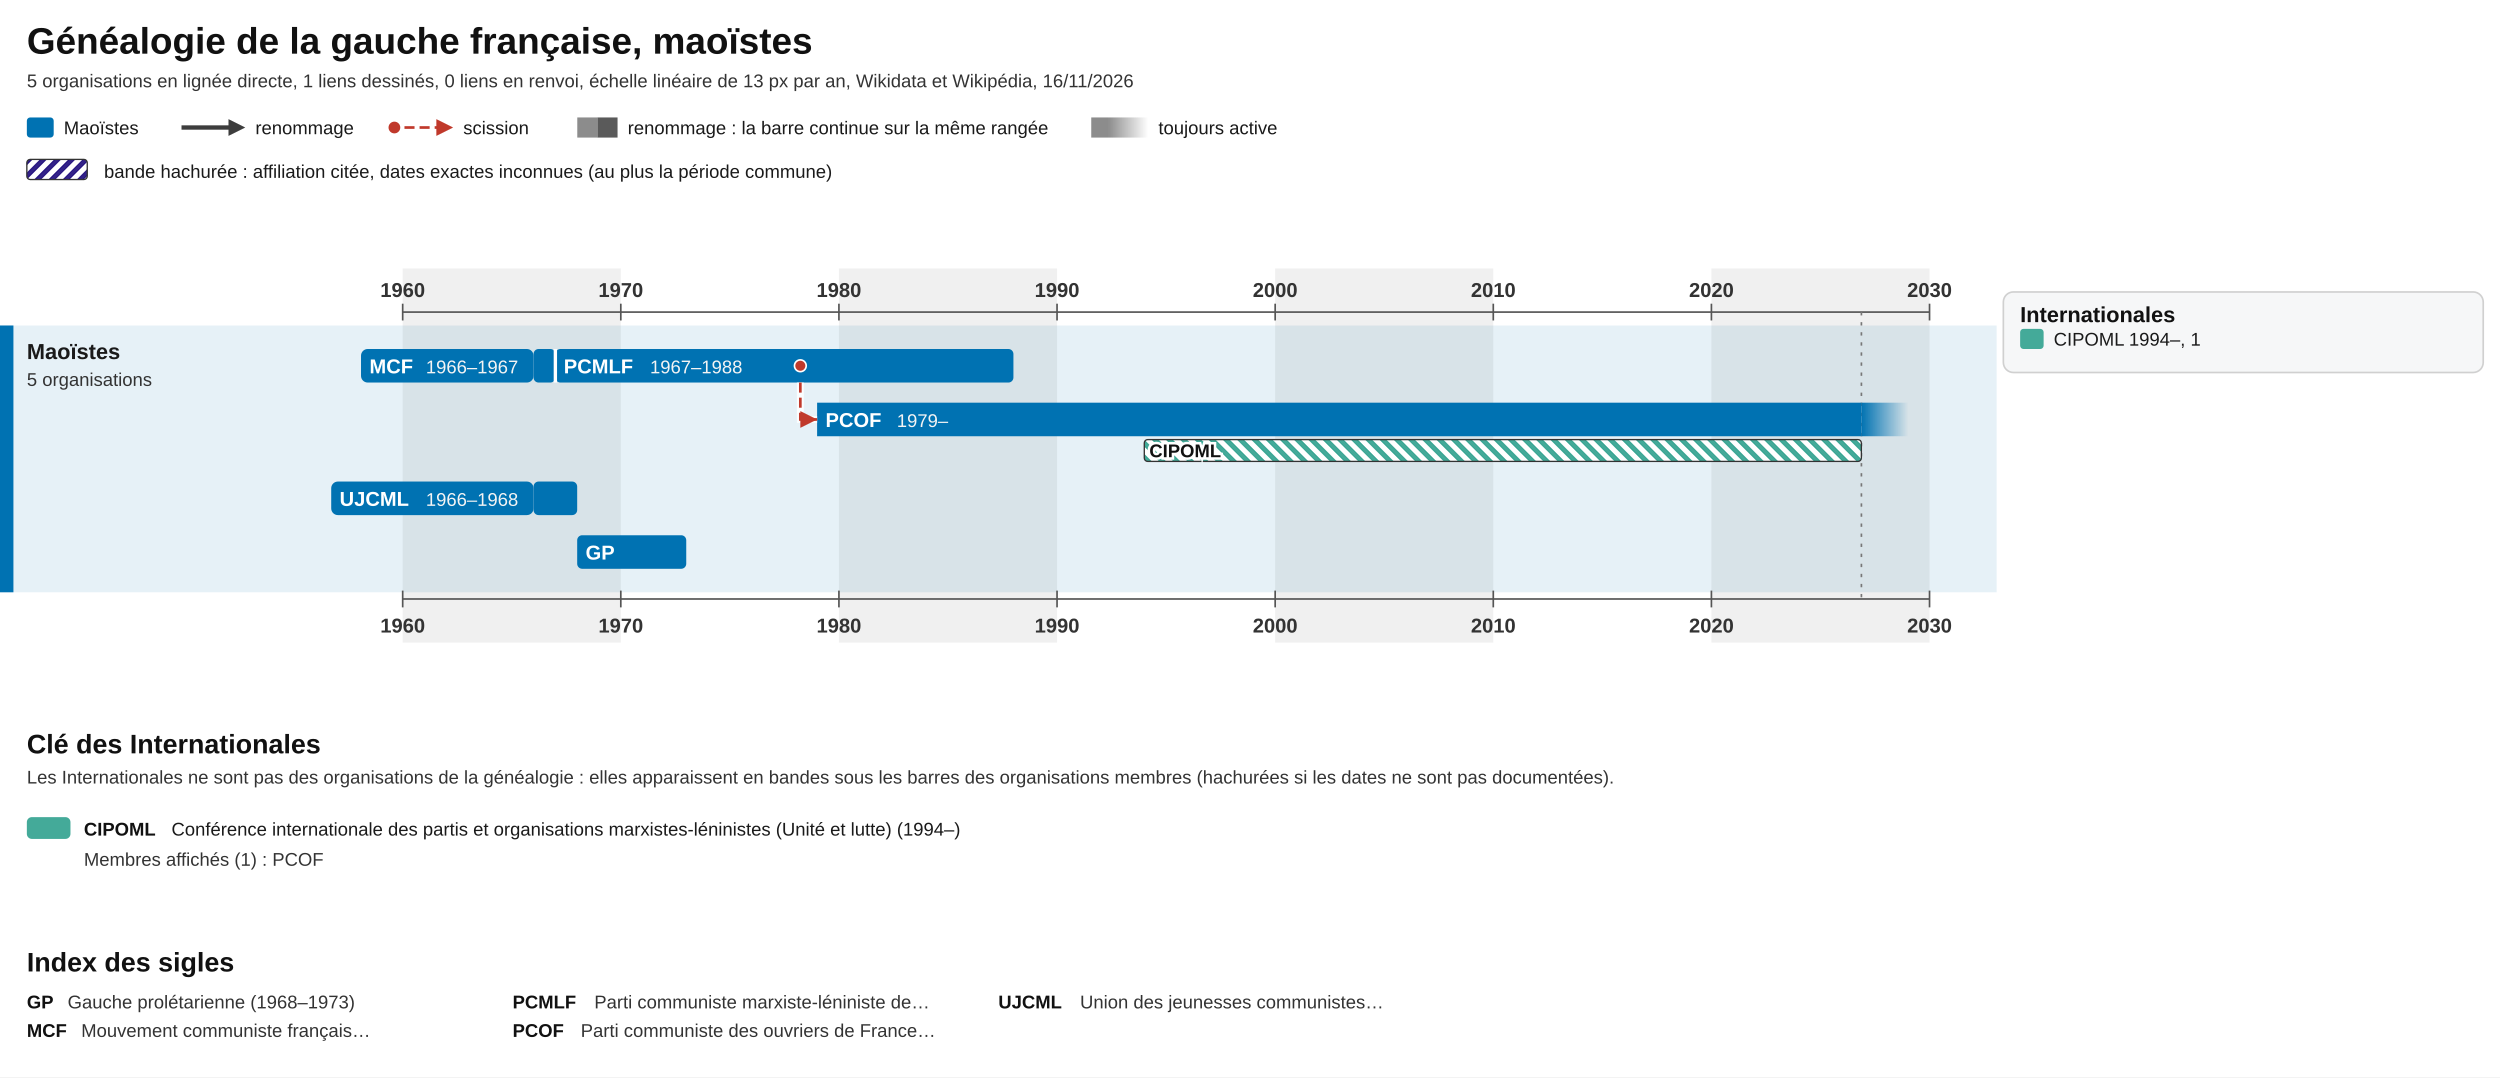
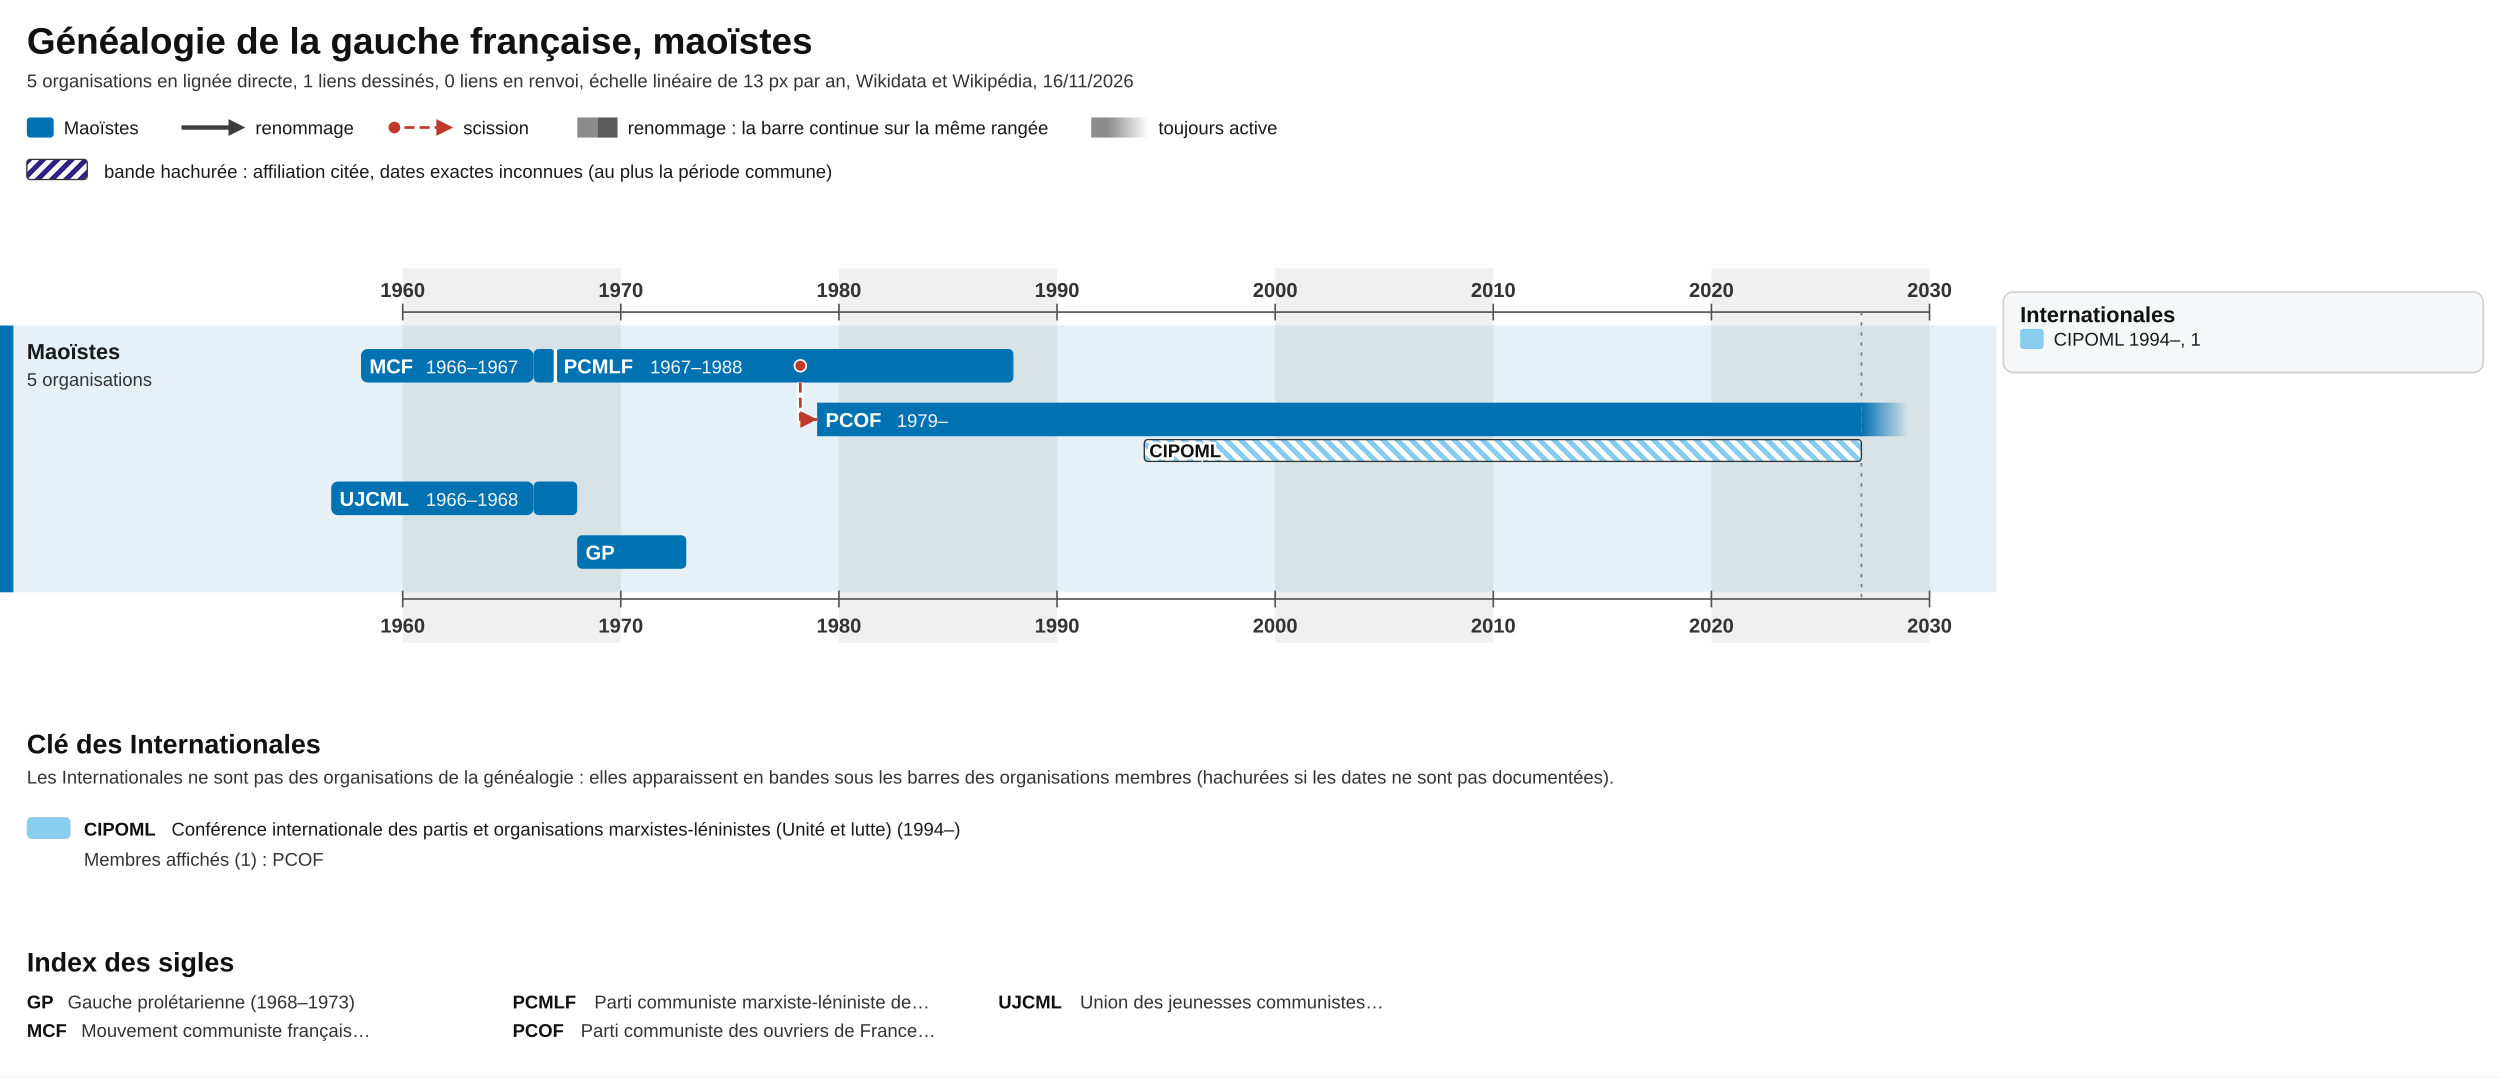
<svg xmlns="http://www.w3.org/2000/svg" id="arbre" width="1490" height="642" viewBox="0 0 1490 642" data-x0="240" data-t0="1960" data-ppa="13.0" data-aujourdhui="2026.8744" data-min-w="6" data-seuil-annees="40" data-seuil-voies="2" data-seuil-rangs="6" data-cassure="" data-cassure-px="44" data-degrade="28" data-n-barres="5" data-vue-famille="oui" font-family="Arial, Helvetica, sans-serif">
  <defs>
+     <linearGradient id="g-8C8C8C">
+       <stop offset="0" stop-color="#8C8C8C" />
+       <stop offset="1" stop-color="#8C8C8C" stop-opacity="0" />
+     </linearGradient>
    <linearGradient id="g-0072B2">
      <stop offset="0" stop-color="#0072B2" />
      <stop offset="1" stop-color="#0072B2" stop-opacity="0" />
    </linearGradient>
-     <linearGradient id="g-8C8C8C">
-       <stop offset="0" stop-color="#8C8C8C" />
-       <stop offset="1" stop-color="#8C8C8C" stop-opacity="0" />
-     </linearGradient>
+     <pattern id="h-88CCEE-m" width="6" height="6" patternUnits="userSpaceOnUse" patternTransform="rotate(-45)">
+       <rect width="6" height="6" fill="#FFFFFF" />
+       <rect width="3" height="6" fill="#88CCEE" />
+     </pattern>
    <pattern id="h-332288" width="6" height="6" patternUnits="userSpaceOnUse" patternTransform="rotate(45)">
      <rect width="6" height="6" fill="#FFFFFF" />
      <rect width="3" height="6" fill="#332288" />
-     </pattern>
-     <pattern id="h-44AA99-m" width="6" height="6" patternUnits="userSpaceOnUse" patternTransform="rotate(-45)">
-       <rect width="6" height="6" fill="#FFFFFF" />
-       <rect width="3" height="6" fill="#44AA99" />
    </pattern>
  </defs>
  <rect width="1490" height="642" fill="#FFFFFF" />
  <g class="voie" data-voie="0" data-cle="maoïstes">
    <rect class="fond-voie" x="0" y="194.0" width="1190.0" height="159.0" fill="#E6F1F7" />
    <rect class="bord-voie" x="0" y="194.0" width="8" height="159.0" fill="#0072B2" />
    <text x="16.0" y="214.0" font-size="13" font-family="Arial, Helvetica, sans-serif" font-weight="bold" fill="#1A1A1A" text-anchor="start" class="voie-t">Maoïstes</text>
    <text x="16.0" y="230.0" font-size="11" font-family="Arial, Helvetica, sans-serif" fill="#333333" text-anchor="start" class="voie-t">5 organisations</text>
  </g>
  <rect class="bande-decennie" x="240.0" y="160.0" width="130.0" height="223.0" fill="#000000" fill-opacity="0.06" />
  <rect class="bande-decennie" x="500.0" y="160.0" width="130.0" height="223.0" fill="#000000" fill-opacity="0.06" />
  <rect class="bande-decennie" x="760.0" y="160.0" width="130.0" height="223.0" fill="#000000" fill-opacity="0.06" />
  <rect class="bande-decennie" x="1020.0" y="160.0" width="130.0" height="223.0" fill="#000000" fill-opacity="0.06" />
  <g class="axe-haut">
    <line x1="240.0" x2="1150.0" y1="186.0" y2="186.0" stroke="#555555" />
    <line x1="240.0" x2="240.0" y1="181.0" y2="191.0" stroke="#555555" />
    <text x="240.0" y="177.0" font-size="12" font-family="Arial, Helvetica, sans-serif" font-weight="bold" fill="#333333" text-anchor="middle" class="axe-t">1960</text>
    <line x1="370.0" x2="370.0" y1="181.0" y2="191.0" stroke="#555555" />
    <text x="370.0" y="177.0" font-size="12" font-family="Arial, Helvetica, sans-serif" font-weight="bold" fill="#333333" text-anchor="middle" class="axe-t">1970</text>
    <line x1="500.0" x2="500.0" y1="181.0" y2="191.0" stroke="#555555" />
    <text x="500.0" y="177.0" font-size="12" font-family="Arial, Helvetica, sans-serif" font-weight="bold" fill="#333333" text-anchor="middle" class="axe-t">1980</text>
    <line x1="630.0" x2="630.0" y1="181.0" y2="191.0" stroke="#555555" />
    <text x="630.0" y="177.0" font-size="12" font-family="Arial, Helvetica, sans-serif" font-weight="bold" fill="#333333" text-anchor="middle" class="axe-t">1990</text>
    <line x1="760.0" x2="760.0" y1="181.0" y2="191.0" stroke="#555555" />
    <text x="760.0" y="177.0" font-size="12" font-family="Arial, Helvetica, sans-serif" font-weight="bold" fill="#333333" text-anchor="middle" class="axe-t">2000</text>
    <line x1="890.0" x2="890.0" y1="181.0" y2="191.0" stroke="#555555" />
    <text x="890.0" y="177.0" font-size="12" font-family="Arial, Helvetica, sans-serif" font-weight="bold" fill="#333333" text-anchor="middle" class="axe-t">2010</text>
    <line x1="1020.0" x2="1020.0" y1="181.0" y2="191.0" stroke="#555555" />
    <text x="1020.0" y="177.0" font-size="12" font-family="Arial, Helvetica, sans-serif" font-weight="bold" fill="#333333" text-anchor="middle" class="axe-t">2020</text>
    <line x1="1150.0" x2="1150.0" y1="181.0" y2="191.0" stroke="#555555" />
    <text x="1150.0" y="177.0" font-size="12" font-family="Arial, Helvetica, sans-serif" font-weight="bold" fill="#333333" text-anchor="middle" class="axe-t">2030</text>
  </g>
  <g class="axe-bas">
    <line x1="240.0" x2="1150.0" y1="357.0" y2="357.0" stroke="#555555" />
    <line x1="240.0" x2="240.0" y1="352.0" y2="362.0" stroke="#555555" />
    <text x="240.0" y="377.0" font-size="12" font-family="Arial, Helvetica, sans-serif" font-weight="bold" fill="#333333" text-anchor="middle" class="axe-t">1960</text>
    <line x1="370.0" x2="370.0" y1="352.0" y2="362.0" stroke="#555555" />
    <text x="370.0" y="377.0" font-size="12" font-family="Arial, Helvetica, sans-serif" font-weight="bold" fill="#333333" text-anchor="middle" class="axe-t">1970</text>
    <line x1="500.0" x2="500.0" y1="352.0" y2="362.0" stroke="#555555" />
    <text x="500.0" y="377.0" font-size="12" font-family="Arial, Helvetica, sans-serif" font-weight="bold" fill="#333333" text-anchor="middle" class="axe-t">1980</text>
    <line x1="630.0" x2="630.0" y1="352.0" y2="362.0" stroke="#555555" />
    <text x="630.0" y="377.0" font-size="12" font-family="Arial, Helvetica, sans-serif" font-weight="bold" fill="#333333" text-anchor="middle" class="axe-t">1990</text>
    <line x1="760.0" x2="760.0" y1="352.0" y2="362.0" stroke="#555555" />
    <text x="760.0" y="377.0" font-size="12" font-family="Arial, Helvetica, sans-serif" font-weight="bold" fill="#333333" text-anchor="middle" class="axe-t">2000</text>
    <line x1="890.0" x2="890.0" y1="352.0" y2="362.0" stroke="#555555" />
    <text x="890.0" y="377.0" font-size="12" font-family="Arial, Helvetica, sans-serif" font-weight="bold" fill="#333333" text-anchor="middle" class="axe-t">2010</text>
    <line x1="1020.0" x2="1020.0" y1="352.0" y2="362.0" stroke="#555555" />
    <text x="1020.0" y="377.0" font-size="12" font-family="Arial, Helvetica, sans-serif" font-weight="bold" fill="#333333" text-anchor="middle" class="axe-t">2020</text>
    <line x1="1150.0" x2="1150.0" y1="352.0" y2="362.0" stroke="#555555" />
    <text x="1150.0" y="377.0" font-size="12" font-family="Arial, Helvetica, sans-serif" font-weight="bold" fill="#333333" text-anchor="middle" class="axe-t">2030</text>
  </g>
  <line x1="1109.4" x2="1109.4" y1="186.0" y2="357.0" stroke="#777777" stroke-dasharray="2 4" />
  <g class="contenu-voie" data-voie="0">
    <g class="org" data-id="Q3326535" data-intl="" data-recherche="mcf mouvement communiste francais marxiste-leniniste">
      <rect class="barre" data-id="Q3326535" data-debut="1966.0000" data-fin="1967.0000" data-statut="fin_connue" data-majeure="" x="318.00" y="208.00" width="13.00" height="20" rx="3" fill="#0072B2" />
    </g>
    <g class="org" data-id="Q3366229" data-intl="" data-recherche="pcmlf parti communiste marxiste-leniniste de france">
      <rect class="barre" data-id="Q3366229" data-debut="1967.0000" data-fin="1988.0000" data-statut="fin_connue" data-majeure="oui" x="331.00" y="208.00" width="273.00" height="20" rx="3" fill="#0072B2" />
    </g>
    <g class="org" data-id="Q3366206" data-intl="Q622227" data-recherche="pcof parti communiste des ouvriers de france">
      <rect class="barre" data-id="Q3366206" data-debut="1979.0000" data-fin="actif" data-statut="actif_valide" data-majeure="oui" x="487.00" y="240.00" width="622.37" height="20" rx="0" fill="#0072B2" />
      <rect class="fin-ouverte" x="1109.37" y="240.00" width="28.00" height="20" fill="url(#g-0072B2)" />
    </g>
    <g class="org" data-id="Q3550161" data-intl="" data-recherche="ujcml union des jeunesses communistes marxistes-leninistes">
      <rect class="barre" data-id="Q3550161" data-debut="1966.0000" data-fin="1968.0000" data-statut="fin_connue" data-majeure="" x="318.00" y="287.00" width="26.00" height="20" rx="3" fill="#0072B2" />
    </g>
    <g class="org" data-id="Q3099339" data-intl="" data-recherche="gp gauche proletarienne">
      <rect class="barre" data-id="Q3099339" data-debut="1968.0000" data-fin="1973.0000" data-statut="fin_connue" data-majeure="" x="344.00" y="319.00" width="65.00" height="20" rx="3" fill="#0072B2" />
    </g>
  </g>
  <g class="liens">
    <g class="lien" data-a="Q3366229" data-b="Q3366206" data-rel="scission" data-annees="0.77" data-voies="0" data-rangs="1" data-majeur="" data-va="0" data-vb="0">
      <path class="halo geo" d="M477.00 228.00 L477.00 250.00 L487.00 250.00" data-geo="[[477.0, 228.0, 0], [477.0, 250.0, 0], [487.0, 250.0, 0]]" fill="none" stroke="#FFFFFF" stroke-width="4.1" stroke-opacity="0.85" />
      <path class="trait geo" d="M477.00 228.00 L477.00 250.00 L487.00 250.00" data-geo="[[477.0, 228.0, 0], [477.0, 250.0, 0], [487.0, 250.0, 0]]" fill="none" stroke="#C0392B" stroke-width="1.6" stroke-dasharray="6 3" />
      <polygon class="fleche geo" data-geo="[[487.0, 250.0, 0], [477.0, 245.0, 0], [477.0, 255.0, 0]]" points="487.00,250.00 477.00,245.00 477.00,255.00" fill="#C0392B" />
      <circle class="marque-scission geo-c" cx="477.00" cy="218.00" r="3.5" fill="#C0392B" stroke="#FFFFFF" stroke-width="1" data-voie="0" />
    </g>
  </g>
  <g class="contenu-voie" data-voie="0">
    <g class="org org-haut" data-id="Q3326535" data-intl="" data-recherche="mcf mouvement communiste francais marxiste-leniniste">
      <rect class="tag-fond" x="215.16" y="208.00" width="102.84" height="20" rx="4" fill="#0072B2" />
      <rect class="tag" data-id="Q3326535" data-dedans="" x="215.16" y="208.00" width="102.84" height="20" fill="none" data-bbox="215.16,208.00,102.84,20" />
      <text x="220.2" y="222.5" font-size="12" font-family="Arial, Helvetica, sans-serif" font-weight="bold" fill="#FFFFFF" text-anchor="start" class="tag-t" data-org="Q3326535" data-bbox="220.16,211.50,28.64,13">MCF</text>
      <text x="253.8" y="222.5" font-size="11" font-family="Arial, Helvetica, sans-serif" fill="#F4F4F4" text-anchor="start" class="tag-t" data-org="Q3326535" data-bbox="253.80,212.50,59.20,12">1966–1967</text>
    </g>
    <g class="org org-haut" data-id="Q3366229" data-intl="" data-recherche="pcmlf parti communiste marxiste-leniniste de france">
      <rect class="tag" data-id="Q3366229" data-dedans="oui" x="331.00" y="208.00" width="273.00" height="20" fill="none" data-bbox="331.00,208.00,273.00,20" />
      <text x="336.0" y="222.5" font-size="12" font-family="Arial, Helvetica, sans-serif" font-weight="bold" fill="#FFFFFF" text-anchor="start" class="tag-t" data-org="Q3366229" data-bbox="336.00,211.50,46.40,13">PCMLF</text>
      <text x="387.4" y="222.5" font-size="11" font-family="Arial, Helvetica, sans-serif" fill="#F4F4F4" text-anchor="start" class="tag-t" data-org="Q3366229" data-bbox="387.40,212.50,59.20,12">1967–1988</text>
    </g>
    <g class="org org-haut" data-id="Q3366206" data-intl="Q622227" data-recherche="pcof parti communiste des ouvriers de france">
      <g class="bande" data-intl="Q622227" data-parti="Q3366206" data-certitude="a_documenter">
-         <rect class="bande-r" x="682.00" y="262.00" width="427.37" height="13" rx="2" fill="url(#h-44AA99-m)" stroke="#333333" stroke-width="0.8" data-bbox="682.00,262.00,427.37,13" />
+         <rect class="bande-r" x="682.00" y="262.00" width="427.37" height="13" rx="2" fill="url(#h-88CCEE-m)" stroke="#333333" stroke-width="0.8" data-bbox="682.00,262.00,427.37,13" />
        <text x="685.0" y="272.5" font-size="11" font-family="Arial, Helvetica, sans-serif" font-weight="bold" fill="#111111" text-anchor="start" class="bande-t" data-bbox="685.00,263.00,46.22,12" stroke="#FFFFFF" stroke-width="3" paint-order="stroke">CIPOML</text>
      </g>
      <rect class="tag" data-id="Q3366206" data-dedans="oui" x="487.00" y="240.00" width="622.37" height="20" fill="none" data-bbox="487.00,240.00,622.37,20" />
      <text x="492.0" y="254.5" font-size="12" font-family="Arial, Helvetica, sans-serif" font-weight="bold" fill="#FFFFFF" text-anchor="start" class="tag-t" data-org="Q3366206" data-bbox="492.00,243.50,37.52,13">PCOF</text>
      <text x="534.5" y="254.5" font-size="11" font-family="Arial, Helvetica, sans-serif" fill="#F4F4F4" text-anchor="start" class="tag-t" data-org="Q3366206" data-bbox="534.52,244.50,33.68,12">1979–</text>
    </g>
    <g class="org org-haut" data-id="Q3550161" data-intl="" data-recherche="ujcml union des jeunesses communistes marxistes-leninistes">
      <rect class="tag-fond" x="197.40" y="287.00" width="120.60" height="20" rx="4" fill="#0072B2" />
      <rect class="tag" data-id="Q3550161" data-dedans="" x="197.40" y="287.00" width="120.60" height="20" fill="none" data-bbox="197.40,287.00,120.60,20" />
      <text x="202.4" y="301.5" font-size="12" font-family="Arial, Helvetica, sans-serif" font-weight="bold" fill="#FFFFFF" text-anchor="start" class="tag-t" data-org="Q3550161" data-bbox="202.40,290.50,46.40,13">UJCML</text>
      <text x="253.8" y="301.5" font-size="11" font-family="Arial, Helvetica, sans-serif" fill="#F4F4F4" text-anchor="start" class="tag-t" data-org="Q3550161" data-bbox="253.80,291.50,59.20,12">1966–1968</text>
    </g>
    <g class="org org-haut" data-id="Q3099339" data-intl="" data-recherche="gp gauche proletarienne">
      <rect class="tag" data-id="Q3099339" data-dedans="oui" x="344.00" y="319.00" width="65.00" height="20" fill="none" data-bbox="344.00,319.00,65.00,20" />
      <text x="349.0" y="333.5" font-size="12" font-family="Arial, Helvetica, sans-serif" font-weight="bold" fill="#FFFFFF" text-anchor="start" class="tag-t" data-org="Q3099339" data-bbox="349.00,322.50,19.76,13">GP</text>
    </g>
    <g class="continuation" data-a="Q3326535" data-b="Q3366229">
      <line x1="331.0" x2="331.0" y1="208.0" y2="228.0" stroke="#FFFFFF" stroke-width="2" />
    </g>
  </g>
  <g class="cle-compacte">
    <rect x="1194.0" y="174" width="286" height="48" rx="6" fill="#F6F7F8" stroke="#D0D0D0" />
    <text x="1204.0" y="192.0" font-size="13" font-family="Arial, Helvetica, sans-serif" font-weight="bold" fill="#111111" text-anchor="start" class="cle-t">Internationales</text>
-     <rect x="1204.0" y="196" width="14" height="12" rx="2" fill="#44AA99" />
+     <rect x="1204.0" y="196" width="14" height="12" rx="2" fill="#88CCEE" />
    <text x="1224.0" y="206.0" font-size="11" font-family="Arial, Helvetica, sans-serif" fill="#1A1A1A" text-anchor="start" class="cle-t">CIPOML  1994–, 1</text>
  </g>
  <g class="legende">
    <text x="16.0" y="32.0" font-size="22" font-family="Arial, Helvetica, sans-serif" font-weight="bold" fill="#111111" text-anchor="start" class="legende-t">Généalogie de la gauche française, maoïstes</text>
    <text x="16.0" y="52.0" font-size="11" font-family="Arial, Helvetica, sans-serif" fill="#333333" text-anchor="start" class="legende-t">5 organisations en lignée directe, 1 liens dessinés, 0 liens en renvoi, échelle linéaire de 13 px par an, Wikidata et Wikipédia, 16/11/2026</text>
    <rect x="16" y="70" width="16" height="12" rx="2" fill="#0072B2" />
    <text x="38.0" y="80.0" font-size="11" font-family="Arial, Helvetica, sans-serif" fill="#1A1A1A" text-anchor="start" class="legende-t">Maoïstes</text>
    <path d="M108.18 76 H138.18" stroke="#3D3D3D" stroke-width="2.6" fill="none" />
    <polygon points="146.18,76 136.18,71 136.18,81" fill="#3D3D3D" />
    <text x="152.2" y="80.0" font-size="11" font-family="Arial, Helvetica, sans-serif" fill="#1A1A1A" text-anchor="start" class="legende-t">renommage</text>
    <path d="M232.06 76 H262.06" stroke="#C0392B" stroke-width="1.6" stroke-dasharray="6 3" fill="none" />
    <polygon points="270.06,76 260.06,71 260.06,81" fill="#C0392B" />
    <circle cx="235.06" cy="76" r="3.5" fill="#C0392B" />
    <text x="276.1" y="80.0" font-size="11" font-family="Arial, Helvetica, sans-serif" fill="#1A1A1A" text-anchor="start" class="legende-t">scission</text>
    <rect x="344.06" y="70" width="12" height="12" fill="#8C8C8C" />
    <rect x="356.06" y="70" width="12" height="12" fill="#5A5A5A" />
    <text x="374.1" y="80.0" font-size="11" font-family="Arial, Helvetica, sans-serif" fill="#1A1A1A" text-anchor="start" class="legende-t">renommage : la barre continue sur la même rangée</text>
    <rect x="650.38" y="70" width="10" height="12" fill="#8C8C8C" />
    <rect x="660.38" y="70" width="24" height="12" fill="url(#g-8C8C8C)" />
    <text x="690.4" y="80.0" font-size="11" font-family="Arial, Helvetica, sans-serif" fill="#1A1A1A" text-anchor="start" class="legende-t">toujours active</text>
    <rect x="16" y="95" width="36" height="12" rx="2" fill="url(#h-332288)" stroke="#333333" stroke-width="0.8" />
    <text x="62.0" y="106.0" font-size="11" font-family="Arial, Helvetica, sans-serif" fill="#1A1A1A" text-anchor="start" class="legende-t">bande hachurée : affiliation citée, dates exactes inconnues (au plus la période commune)</text>
  </g>
  <g class="cle-internationales" transform="translate(0,419)">
    <text x="16.0" y="30.0" font-size="16" font-family="Arial, Helvetica, sans-serif" font-weight="bold" fill="#111111" text-anchor="start" class="cle-t">Clé des Internationales</text>
    <text x="16.0" y="48.0" font-size="11" font-family="Arial, Helvetica, sans-serif" fill="#333333" text-anchor="start" class="cle-t">Les Internationales ne sont pas des organisations de la généalogie : elles apparaissent en bandes sous les barres des organisations membres (hachurées si les dates ne sont pas documentées).</text>
    <g class="entree-cle" data-intl="Q622227">
-       <rect x="16" y="68" width="26" height="13" rx="3" fill="#44AA99" />
+       <rect x="16" y="68" width="26" height="13" rx="3" fill="#88CCEE" />
      <text x="50.0" y="79.0" font-size="11" font-family="Arial, Helvetica, sans-serif" font-weight="bold" fill="#111111" text-anchor="start" class="cle-t">CIPOML</text>
      <text x="102.2" y="79.0" font-size="11" font-family="Arial, Helvetica, sans-serif" fill="#1A1A1A" text-anchor="start" class="cle-t">Conférence internationale des partis et organisations marxistes-léninistes (Unité et lutte) (1994–)</text>
      <text x="50.0" y="97.0" font-size="11" font-family="Arial, Helvetica, sans-serif" fill="#333333" text-anchor="start" class="cle-t">Membres affichés (1) : PCOF</text>
    </g>
  </g>
  <g class="index-sigles" transform="translate(0,549)">
    <text x="16.0" y="30.0" font-size="16" font-family="Arial, Helvetica, sans-serif" font-weight="bold" fill="#111111" text-anchor="start" class="cle-t">Index des sigles</text>
    <text x="16.0" y="52.0" font-size="11" font-family="Arial, Helvetica, sans-serif" font-weight="bold" fill="#111111" text-anchor="start" class="cle-t">GP</text>
    <text x="40.3" y="52.0" font-size="11" font-family="Arial, Helvetica, sans-serif" fill="#333333" text-anchor="start" class="cle-t">Gauche prolétarienne (1968–1973)</text>
    <text x="16.0" y="69.0" font-size="11" font-family="Arial, Helvetica, sans-serif" font-weight="bold" fill="#111111" text-anchor="start" class="cle-t">MCF</text>
    <text x="48.4" y="69.0" font-size="11" font-family="Arial, Helvetica, sans-serif" fill="#333333" text-anchor="start" class="cle-t">Mouvement communiste français…</text>
    <text x="305.5" y="52.0" font-size="11" font-family="Arial, Helvetica, sans-serif" font-weight="bold" fill="#111111" text-anchor="start" class="cle-t">PCMLF</text>
    <text x="354.2" y="52.0" font-size="11" font-family="Arial, Helvetica, sans-serif" fill="#333333" text-anchor="start" class="cle-t">Parti communiste marxiste-léniniste de…</text>
    <text x="305.5" y="69.0" font-size="11" font-family="Arial, Helvetica, sans-serif" font-weight="bold" fill="#111111" text-anchor="start" class="cle-t">PCOF</text>
    <text x="346.1" y="69.0" font-size="11" font-family="Arial, Helvetica, sans-serif" fill="#333333" text-anchor="start" class="cle-t">Parti communiste des ouvriers de France…</text>
    <text x="595.0" y="52.0" font-size="11" font-family="Arial, Helvetica, sans-serif" font-weight="bold" fill="#111111" text-anchor="start" class="cle-t">UJCML</text>
    <text x="643.7" y="52.0" font-size="11" font-family="Arial, Helvetica, sans-serif" fill="#333333" text-anchor="start" class="cle-t">Union des jeunesses communistes…</text>
  </g>
</svg>
